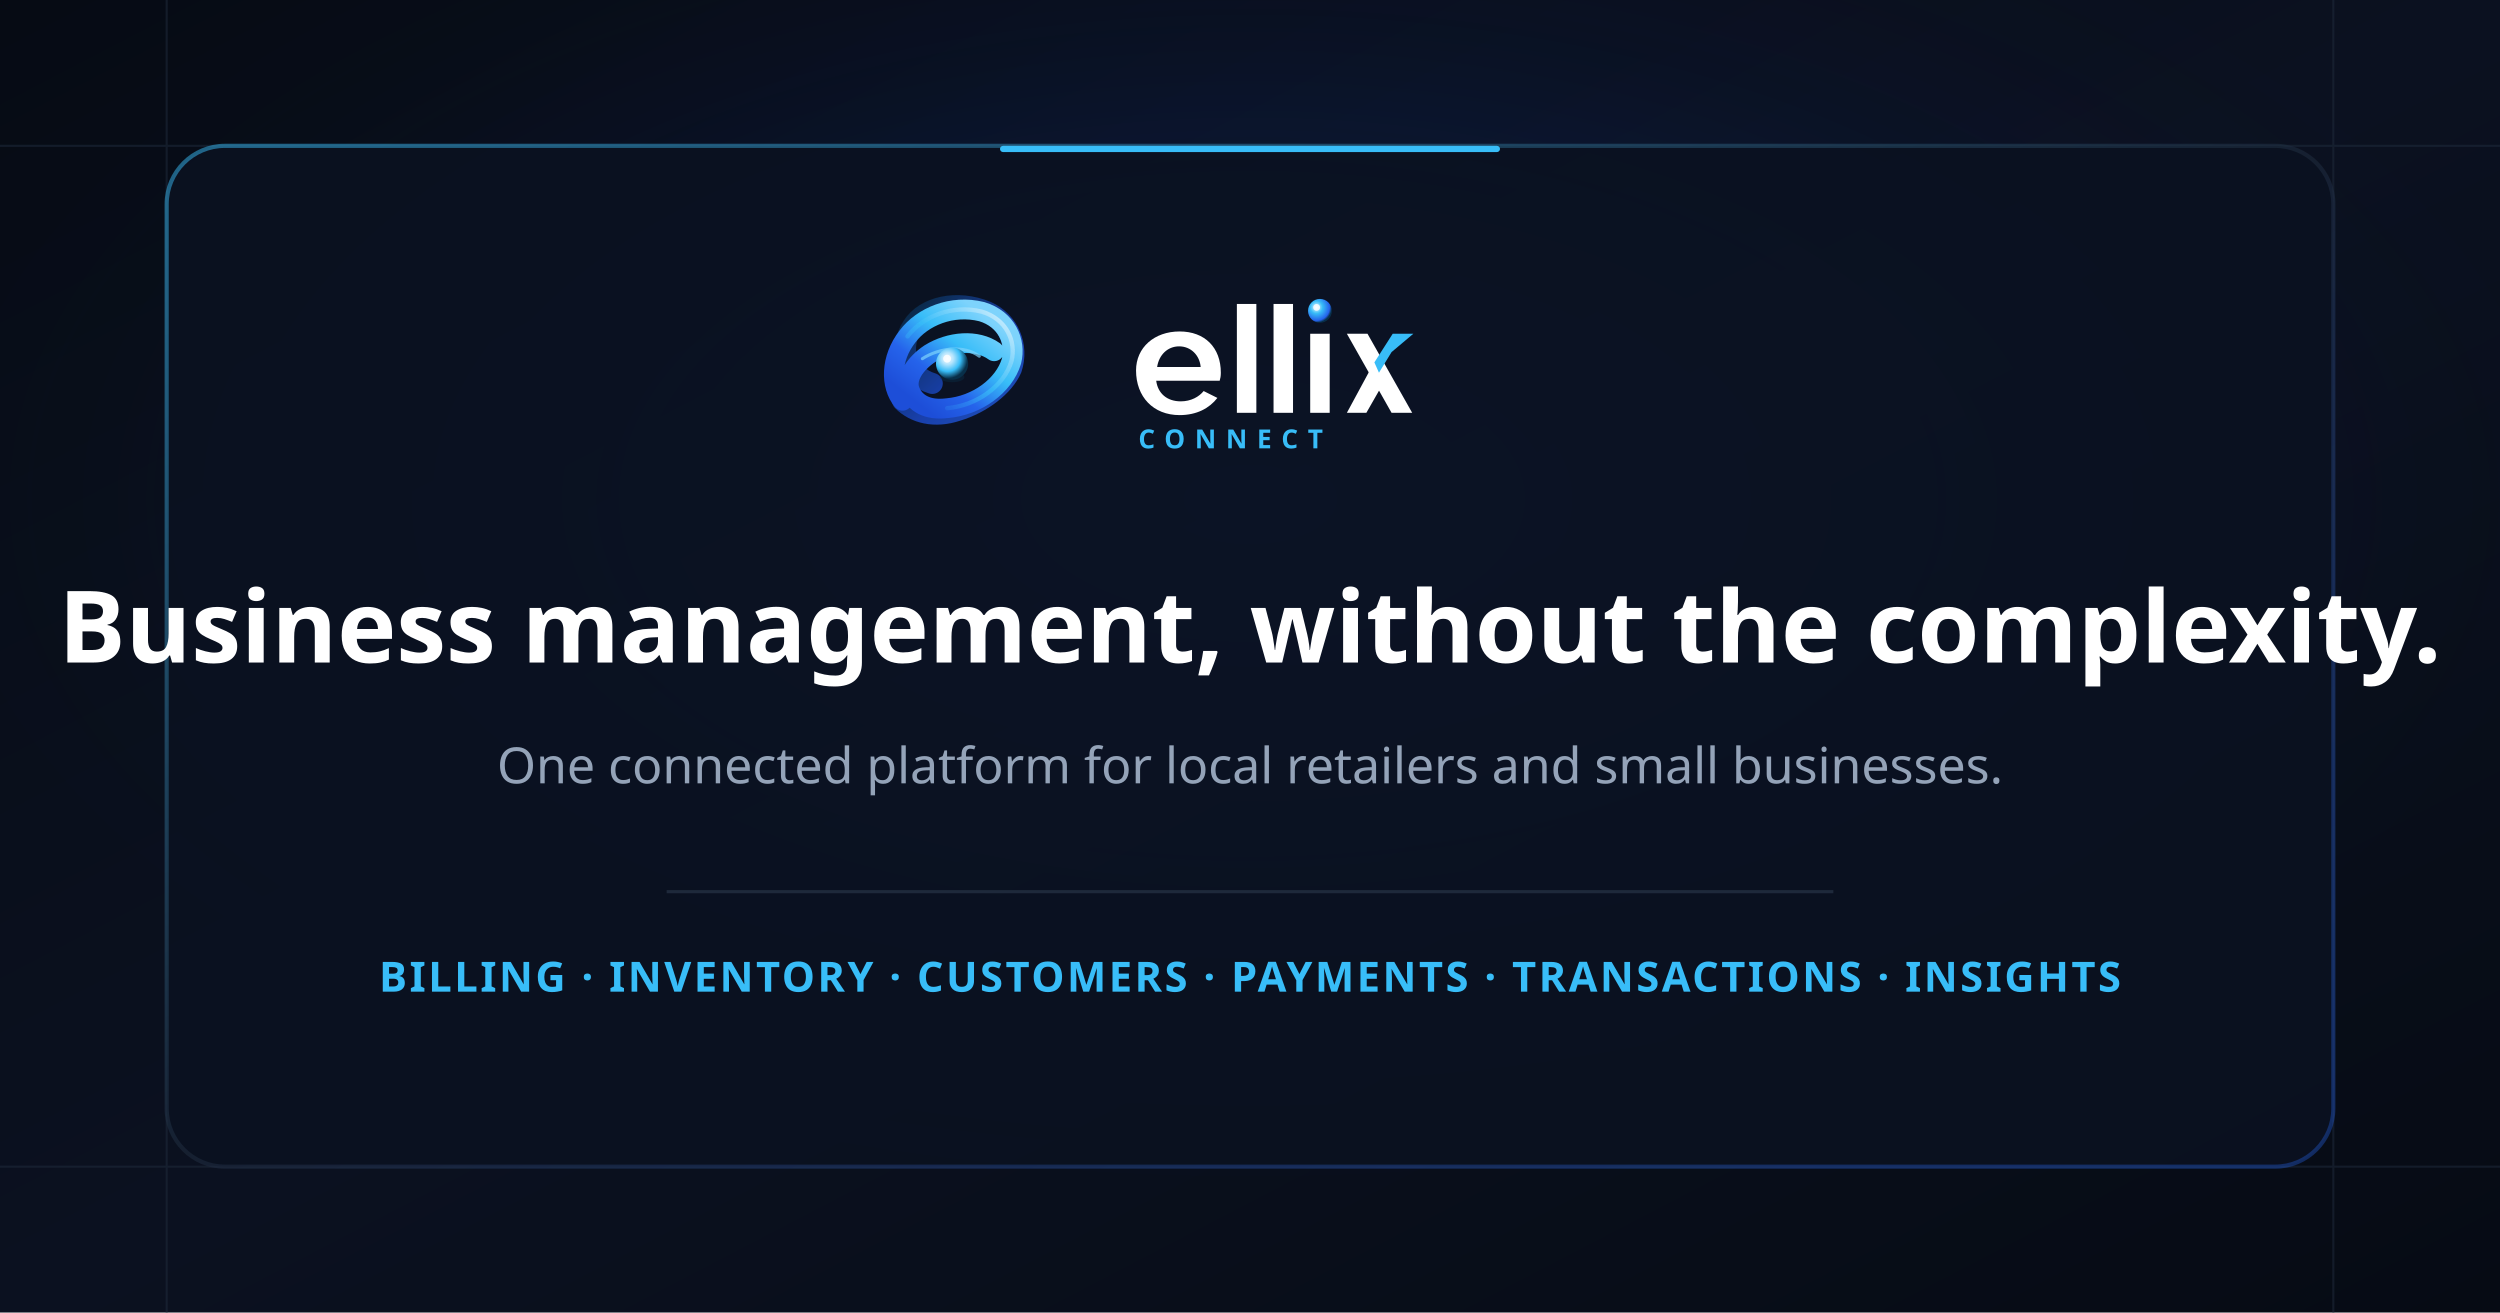
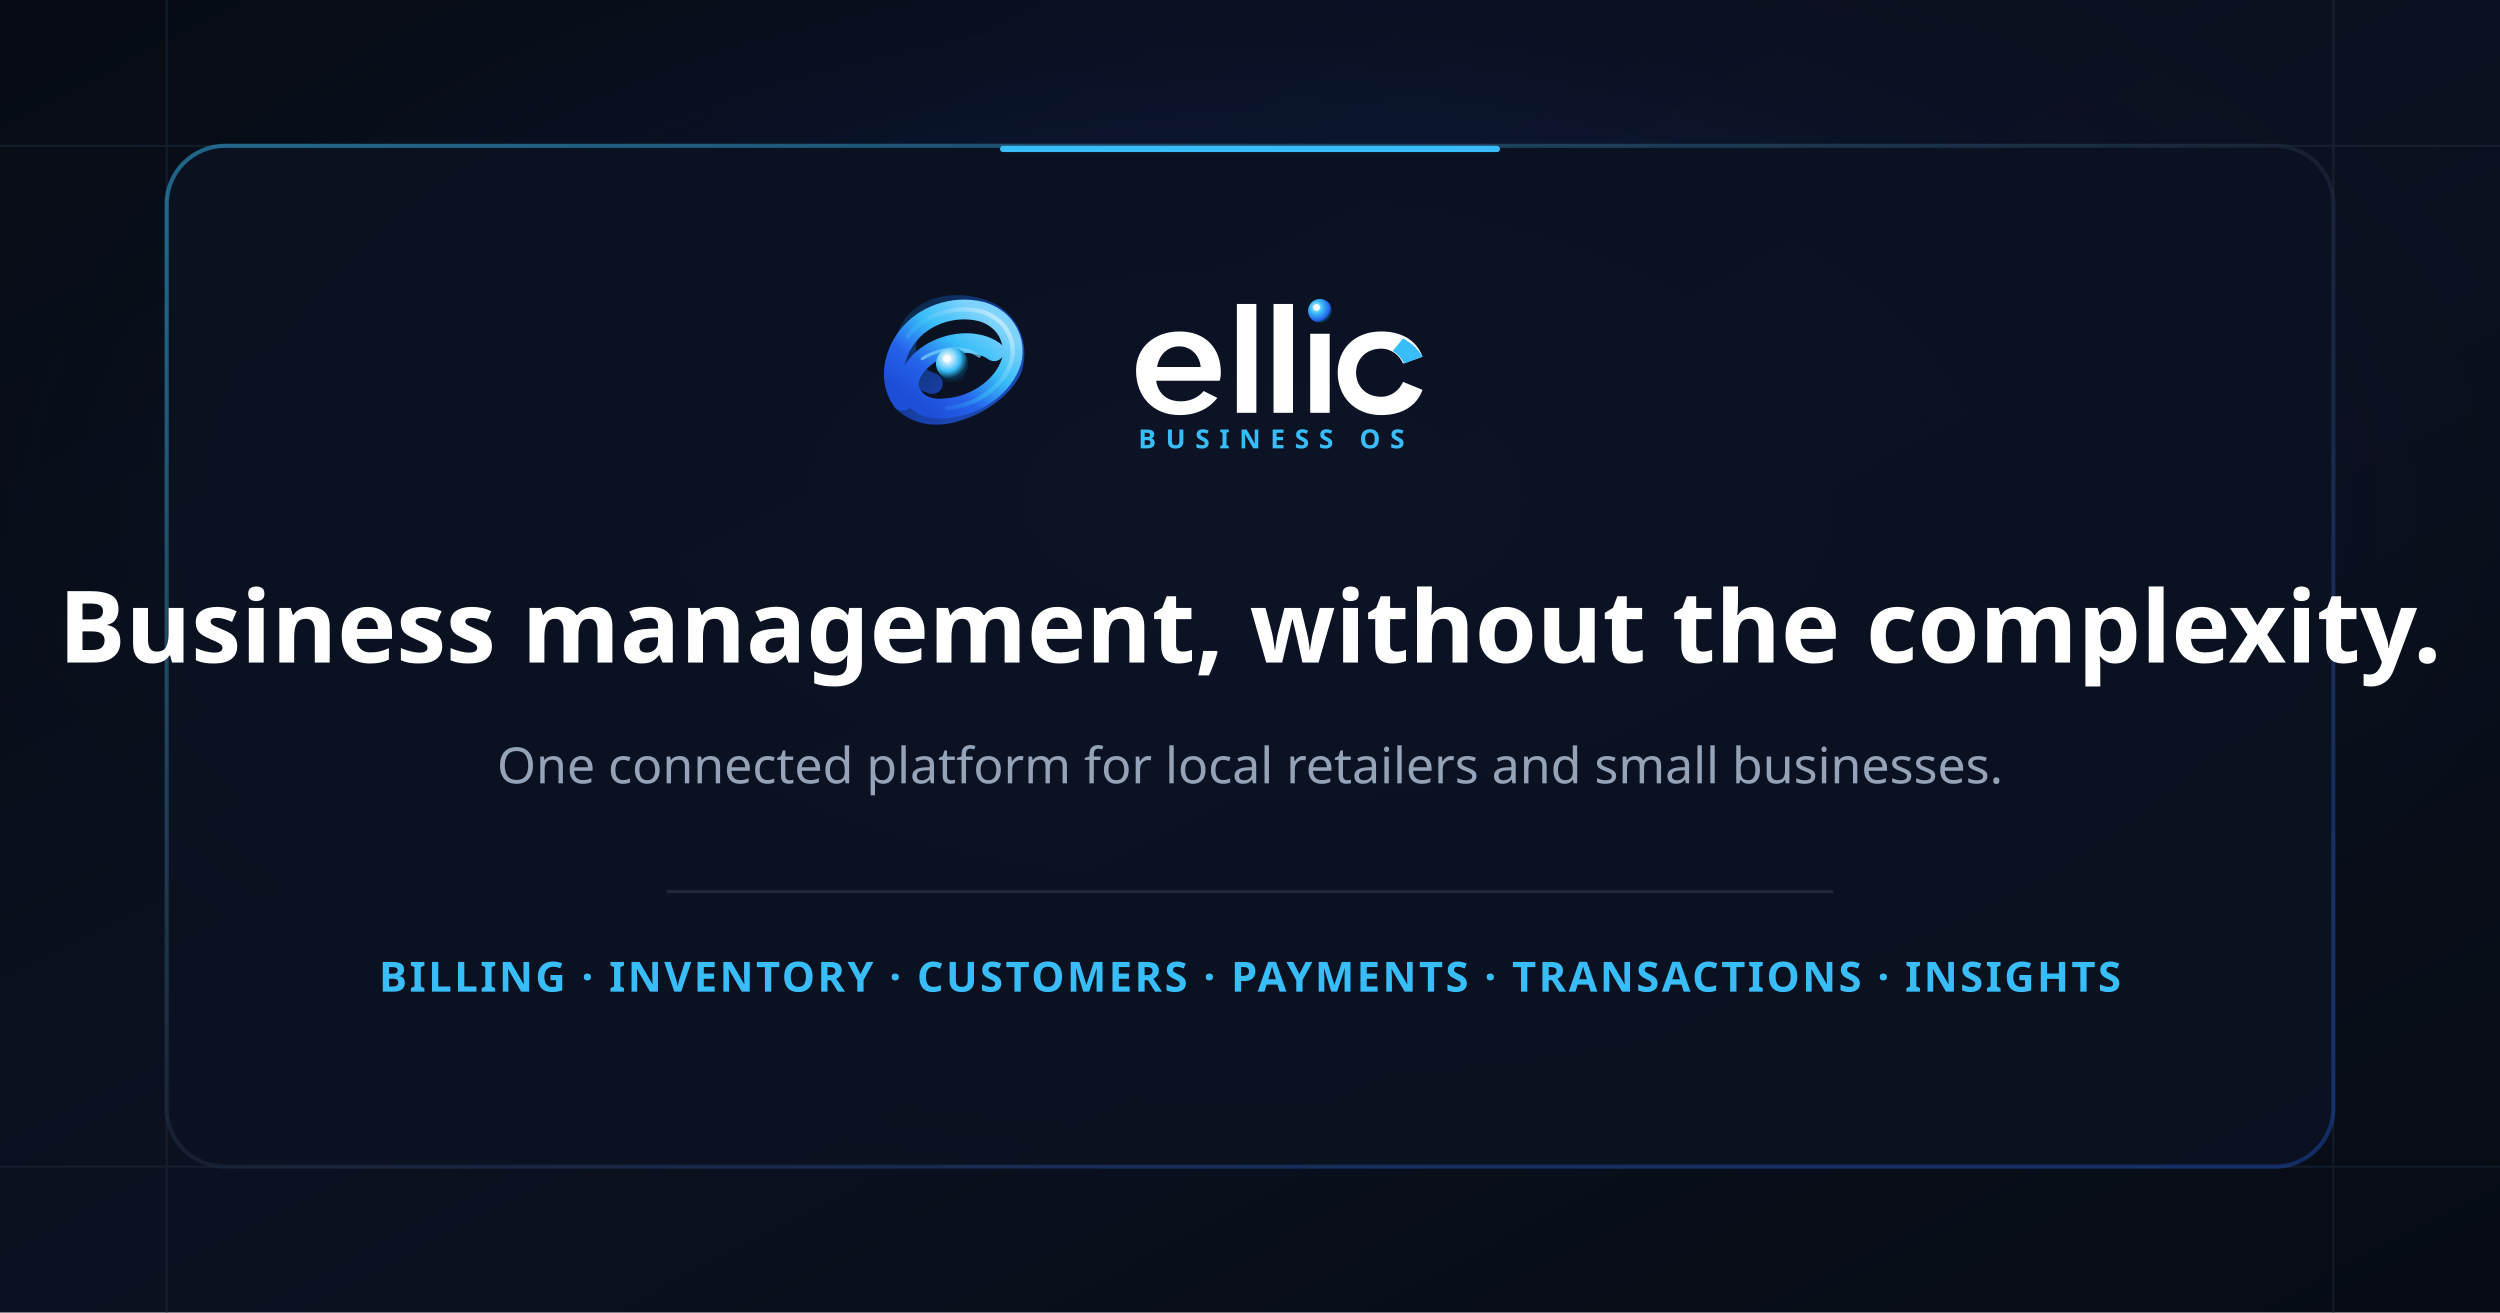
<svg xmlns="http://www.w3.org/2000/svg" viewBox="0 0 1200 630" width="1200" height="630" fill="none">
  <defs>
    <linearGradient id="bg-grad" x1="0%" y1="0%" x2="100%" y2="100%">
      <stop offset="0%" stop-color="#060B14" />
      <stop offset="50%" stop-color="#0B1120" />
      <stop offset="100%" stop-color="#060B14" />
    </linearGradient>
    <radialGradient id="sapphire-glow" cx="50%" cy="38%" r="55%">
      <stop offset="0%" stop-color="#2563EB" stop-opacity="0.22" />
      <stop offset="55%" stop-color="#1D4ED8" stop-opacity="0.08" />
      <stop offset="100%" stop-color="#060B14" stop-opacity="0" />
    </radialGradient>
    <linearGradient id="card-border" x1="0%" y1="0%" x2="100%" y2="100%">
      <stop offset="0%" stop-color="#38BDF8" stop-opacity="0.5" />
      <stop offset="50%" stop-color="#1E293B" stop-opacity="0.6" />
      <stop offset="100%" stop-color="#2563EB" stop-opacity="0.35" />
    </linearGradient>
    <linearGradient id="fl-front-grad" x1="15%" y1="90%" x2="85%" y2="15%">
      <stop offset="0%" stop-color="#1D4ED8" />
      <stop offset="30%" stop-color="#2563EB" />
      <stop offset="65%" stop-color="#38BDF8" />
      <stop offset="100%" stop-color="#7DD3FC" />
    </linearGradient>
    <linearGradient id="fl-shadow-grad" x1="0%" y1="0%" x2="100%" y2="100%">
      <stop offset="0%" stop-color="#082F49" />
      <stop offset="60%" stop-color="#1D4ED8" />
      <stop offset="100%" stop-color="#2563EB" />
    </linearGradient>
    <linearGradient id="fl-highlight-grad" x1="0%" y1="100%" x2="100%" y2="0%">
      <stop offset="0%" stop-color="#2563EB" stop-opacity="0.1" />
      <stop offset="50%" stop-color="#38BDF8" stop-opacity="0.85" />
      <stop offset="100%" stop-color="#F0F9FF" stop-opacity="0.95" />
    </linearGradient>
    <radialGradient id="fl-orb-3d" cx="36%" cy="34%" r="62%">
      <stop offset="0%" stop-color="#F0F9FF" />
      <stop offset="28%" stop-color="#BAE6FD" />
      <stop offset="65%" stop-color="#38BDF8" />
      <stop offset="100%" stop-color="#082F49" />
    </radialGradient>
    <radialGradient id="i-dot-grad" cx="35%" cy="35%" r="65%">
      <stop offset="0%" stop-color="#F0F9FF" />
      <stop offset="40%" stop-color="#38BDF8" />
      <stop offset="85%" stop-color="#2563EB" />
      <stop offset="100%" stop-color="#082F49" />
    </radialGradient>
  </defs>
  <rect width="1200" height="630" fill="url(#bg-grad)" />
  <rect width="1200" height="630" fill="url(#sapphire-glow)" />
  <g stroke="#1E293B" stroke-width="1" opacity="0.55">
    <line x1="80" y1="0" x2="80" y2="630" />
    <line x1="1120" y1="0" x2="1120" y2="630" />
    <line x1="0" y1="70" x2="1200" y2="70" />
    <line x1="0" y1="560" x2="1200" y2="560" />
  </g>
  <rect x="80" y="70" width="1040" height="490" rx="28" fill="#0B1120" fill-opacity="0.88" stroke="url(#card-border)" stroke-width="2" />
  <rect x="480" y="70" width="240" height="3" rx="1.5" fill="#38BDF8" />
  <g transform="translate(410, 125) scale(1.1)">
    <g transform="translate(6, 4) scale(0.54)">
      <path d="M 52 92 C 32 86 24 64 36 46 C 46 30 72 24 96 34 C 114 42 122 62 116 80 C 110 94 92 108 72 114 C 54 120 38 116 28 106" stroke="url(#fl-shadow-grad)" stroke-width="17" stroke-linecap="round" stroke-linejoin="round" opacity="0.75" />
      <path d="M 28 106 C 18 94 18 72 32 54 C 44 38 68 28 92 34 C 112 40 120 58 116 74 C 110 94 88 110 64 112 C 48 114 38 108 34 98 C 30 88 38 76 50 68 C 66 58 88 56 102 66" stroke="url(#fl-front-grad)" stroke-width="16" stroke-linecap="round" stroke-linejoin="round" />
      <path d="M 32 54 C 44 38 68 28 92 34 C 112 40 120 58 116 74 C 110 94 88 110 64 112" stroke="url(#fl-highlight-grad)" stroke-width="3.5" stroke-linecap="round" fill="none" opacity="0.9" />
      <path d="M 44 72 C 58 63 78 61 90 70" stroke="#7DD3FC" stroke-width="2.5" stroke-linecap="round" fill="none" opacity="0.7" />
      <g transform="translate(68, 76)">
        <ellipse cx="0" cy="11" rx="10" ry="4" fill="#082F49" opacity="0.4" />
        <circle cx="0" cy="0" r="13" fill="url(#fl-orb-3d)" />
        <circle cx="-4" cy="-4" r="3.2" fill="#FFFFFF" opacity="0.8" />
      </g>
    </g>
    <g transform="translate(100, 0)">
      <path d="M 23 48 C 23 38 31 31 42 31 C 53 31 60 38 60 49 C 60 50.5 59.8 51.5 59.5 52.5 L 31.8 52.5 C 32.5 58 36.5 61.5 42.5 61.5 C 47 61.5 50.5 59.5 52.5 57 L 58.5 60 C 55 64.5 49.5 67.5 42 67.5 C 30.5 67.5 23 59.5 23 48 Z M 51.2 46.5 C 50.8 41.5 47 37.5 41.8 37.5 C 36.8 37.5 33 41.2 32.2 46.5 L 51.2 46.5 Z" fill="#FFFFFF" />
      <path d="M 67 19 L 75.5 19 L 75.5 66.5 L 67 66.5 Z" fill="#FFFFFF" />
      <path d="M 83 19 L 91.5 19 L 91.5 66.5 L 83 66.5 Z" fill="#FFFFFF" />
      <path d="M 99 32 L 107.5 32 L 107.5 66.5 L 99 66.5 Z" fill="#FFFFFF" />
      <circle cx="103.25" cy="22" r="5.2" fill="url(#i-dot-grad)" />
      <circle cx="101.8" cy="20.5" r="1.5" fill="#FFFFFF" opacity="0.8" />
-       <path d="M 115 32 L 124 32 L 143.5 66.5 L 134.5 66.5 Z" fill="#FFFFFF" />
-       <path d="M 115 66.5 L 123.5 66.5 L 129.5 56 L 125 48 Z" fill="#FFFFFF" />
-       <path d="M 129 49 L 134.5 40 L 144 32 L 135 32 L 127 44.5 Z" fill="#38BDF8" />
-       <text x="24" y="82" font-family="sans-serif" font-weight="700" font-size="11.5" letter-spacing="4.2" fill="#38BDF8">CONNECT</text>
+       <path d="M 148 42 C 145.5 35 139 31 130 31 C 118 31 111 39 111 49 C 111 59 118 67.5 130 67.5 C 139 67.5 145.5 63.5 148 56.5 L 139.5 53 C 138 56.5 134.5 59.5 130 59.5 C 123 59.5 119 54.5 119 49 C 119 43.5 123 38.5 130 38.5 C 134.5 38.5 138 41.5 139.5 45 Z" fill="#FFFFFF" />
+       <path d="M 139.5 34 C 143 36 146 38.5 148 42 L 140 45 C 139 43 137.5 41 135 39.5 Z" fill="#38BDF8" />
+       <text x="24" y="82" font-family="sans-serif" font-weight="700" font-size="11.5" letter-spacing="4.2" fill="#38BDF8">BUSINESS OS</text>
    </g>
  </g>
  <text x="600" y="318" text-anchor="middle" font-family="sans-serif" font-weight="800" font-size="48" fill="#FFFFFF">Business management, without the complexity.</text>
  <text x="600" y="376" text-anchor="middle" font-family="sans-serif" font-weight="500" font-size="24" fill="#94A3B8">One connected platform for local retailers and small businesses.</text>
  <line x1="320" y1="428" x2="880" y2="428" stroke="#1E293B" stroke-width="1.5" />
  <text x="600" y="476" text-anchor="middle" font-family="sans-serif" font-weight="700" font-size="20" letter-spacing="1.2" fill="#38BDF8">BILLING   ·   INVENTORY   ·   CUSTOMERS   ·   PAYMENTS   ·   TRANSACTIONS   ·   INSIGHTS</text>
</svg>
